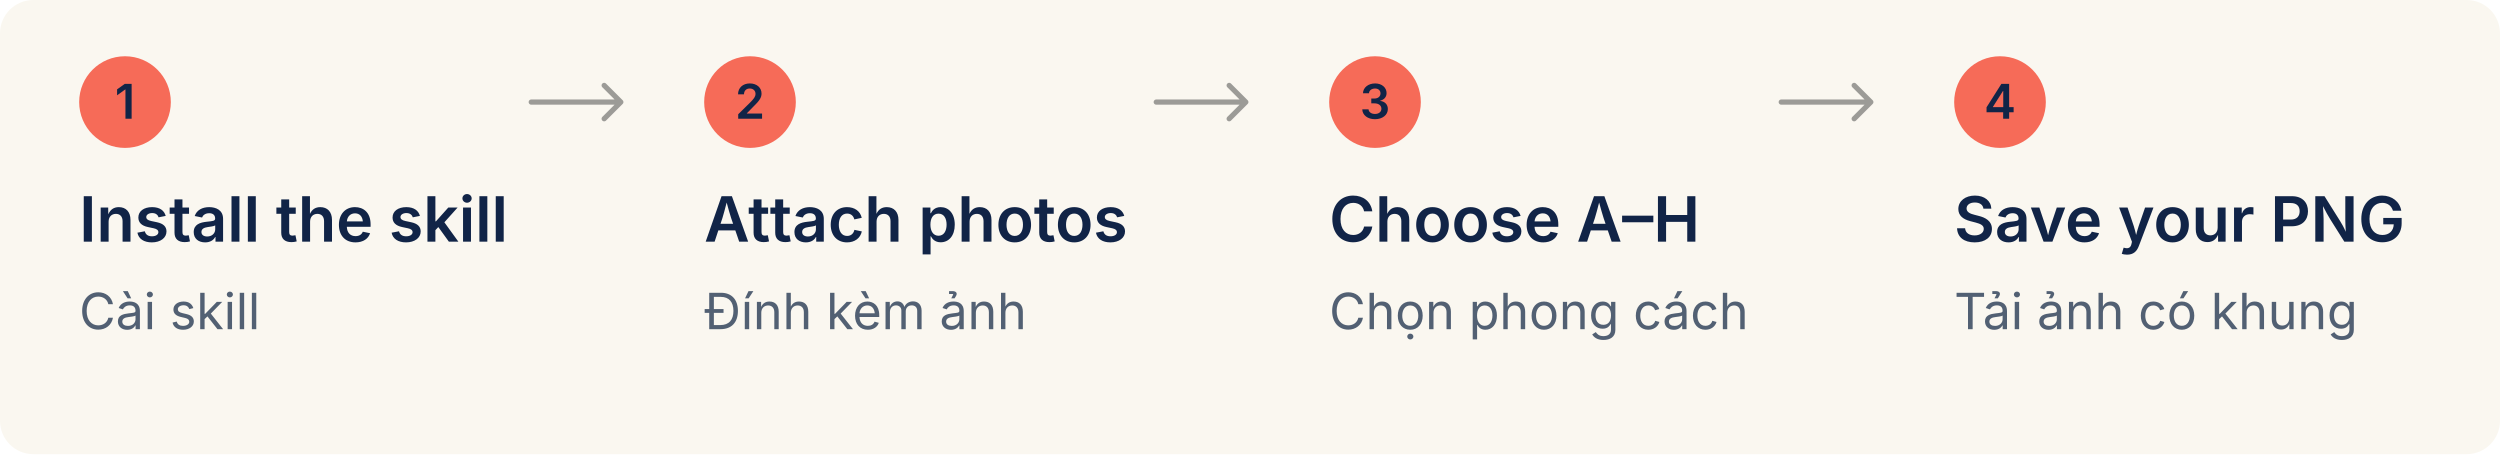
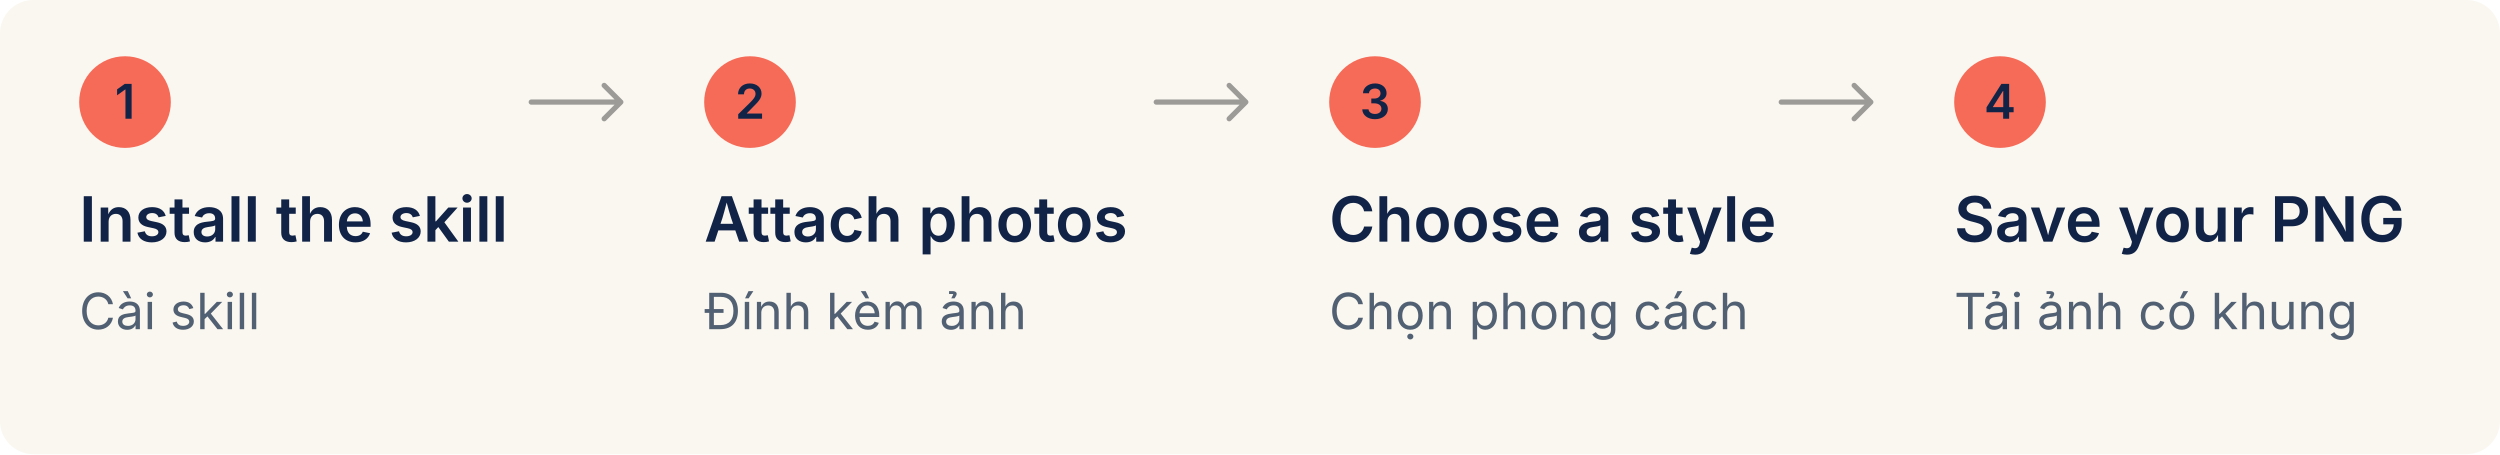
<svg xmlns="http://www.w3.org/2000/svg" width="1200" height="218" viewBox="0 0 1200 218" role="img" aria-labelledby="title desc">
  <rect width="1200" height="218" rx="16" fill="#faf7f0" />
  <g font-family="Inter, -apple-system, BlinkMacSystemFont, 'Segoe UI', Arial, sans-serif">
    <g fill="#112447" font-size="23" font-weight="600" text-anchor="middle">
      <circle cx="60" cy="49" r="22" fill="#f66b58" />
      <text x="60" y="57">1</text>
      <circle cx="360" cy="49" r="22" fill="#f66b58" />
      <text x="360" y="57">2</text>
      <circle cx="660" cy="49" r="22" fill="#f66b58" />
      <text x="660" y="57">3</text>
      <circle cx="960" cy="49" r="22" fill="#f66b58" />
      <text x="960" y="57">4</text>
    </g>
    <g fill="#112447" font-size="30" font-weight="600">
      <text x="38" y="116">Install the skill</text>
      <text x="338" y="116">Attach photos</text>
-       <text x="638" y="116">Choose A–H</text>
+       <text x="638" y="116">Choose a style</text>
      <text x="938" y="116">Save your PNG</text>
    </g>
    <g fill="#526073" font-size="24">
      <text x="38" y="158">Cài skill</text>
      <text x="338" y="158">Đính kèm ảnh</text>
      <text x="638" y="158">Chọn phong cách</text>
      <text x="938" y="158">Tải ảnh có khung</text>
    </g>
  </g>
  <g fill="none" stroke="#9c9b97" stroke-width="2.5" stroke-linecap="round" stroke-linejoin="round">
    <path d="M255 49h43m-8-8 8 8-8 8" />
    <path d="M555 49h43m-8-8 8 8-8 8" />
    <path d="M855 49h43m-8-8 8 8-8 8" />
  </g>
</svg>
